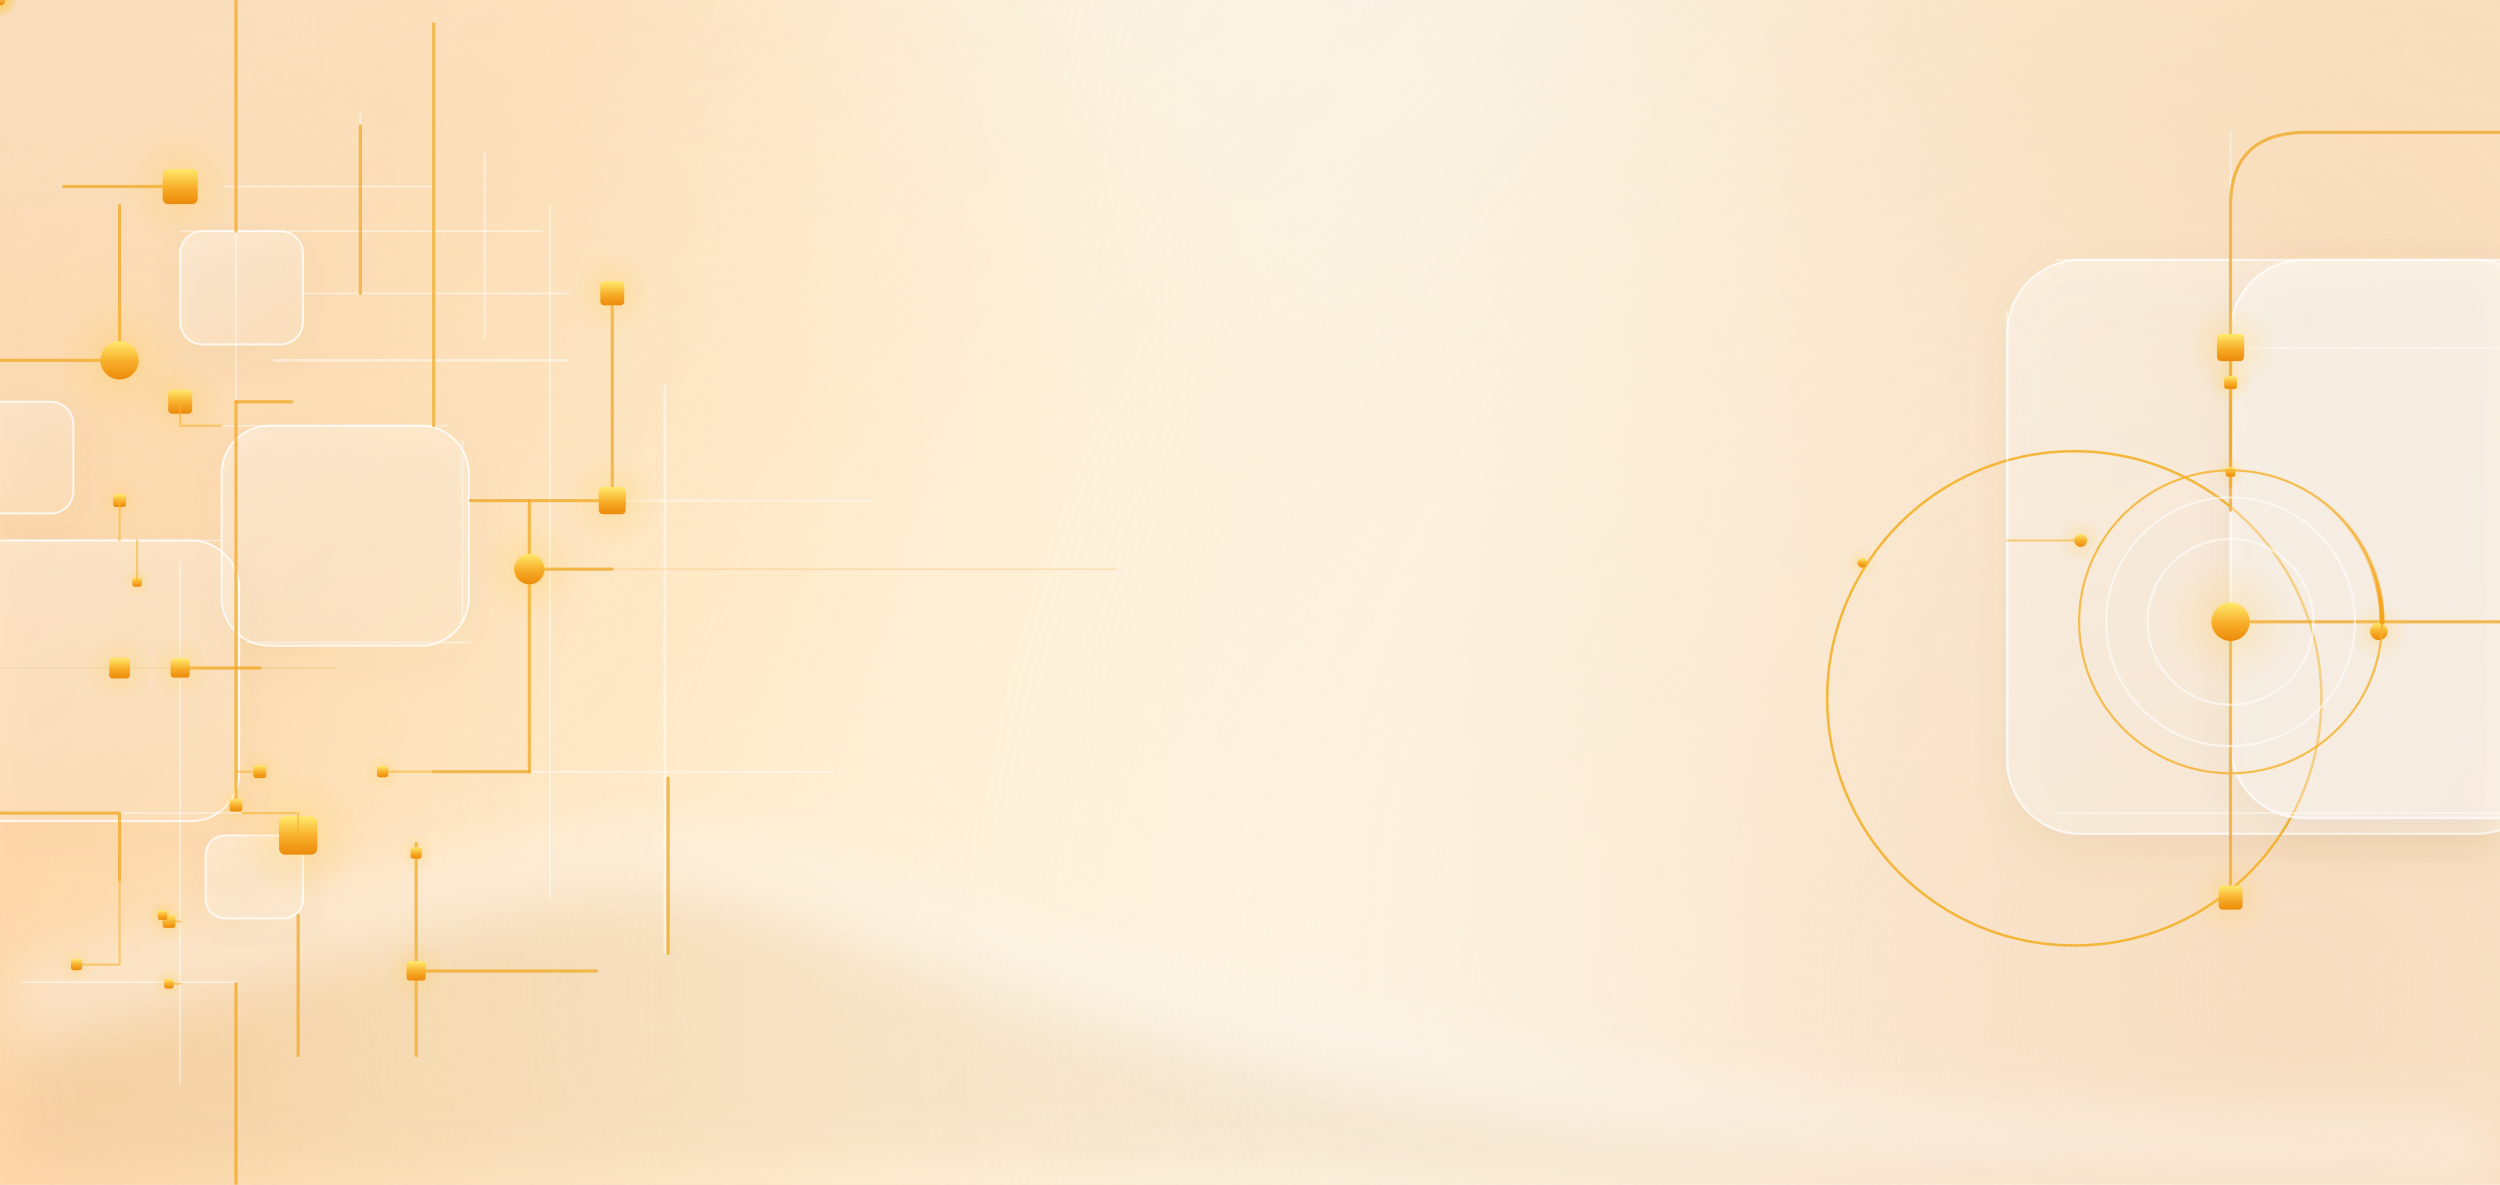
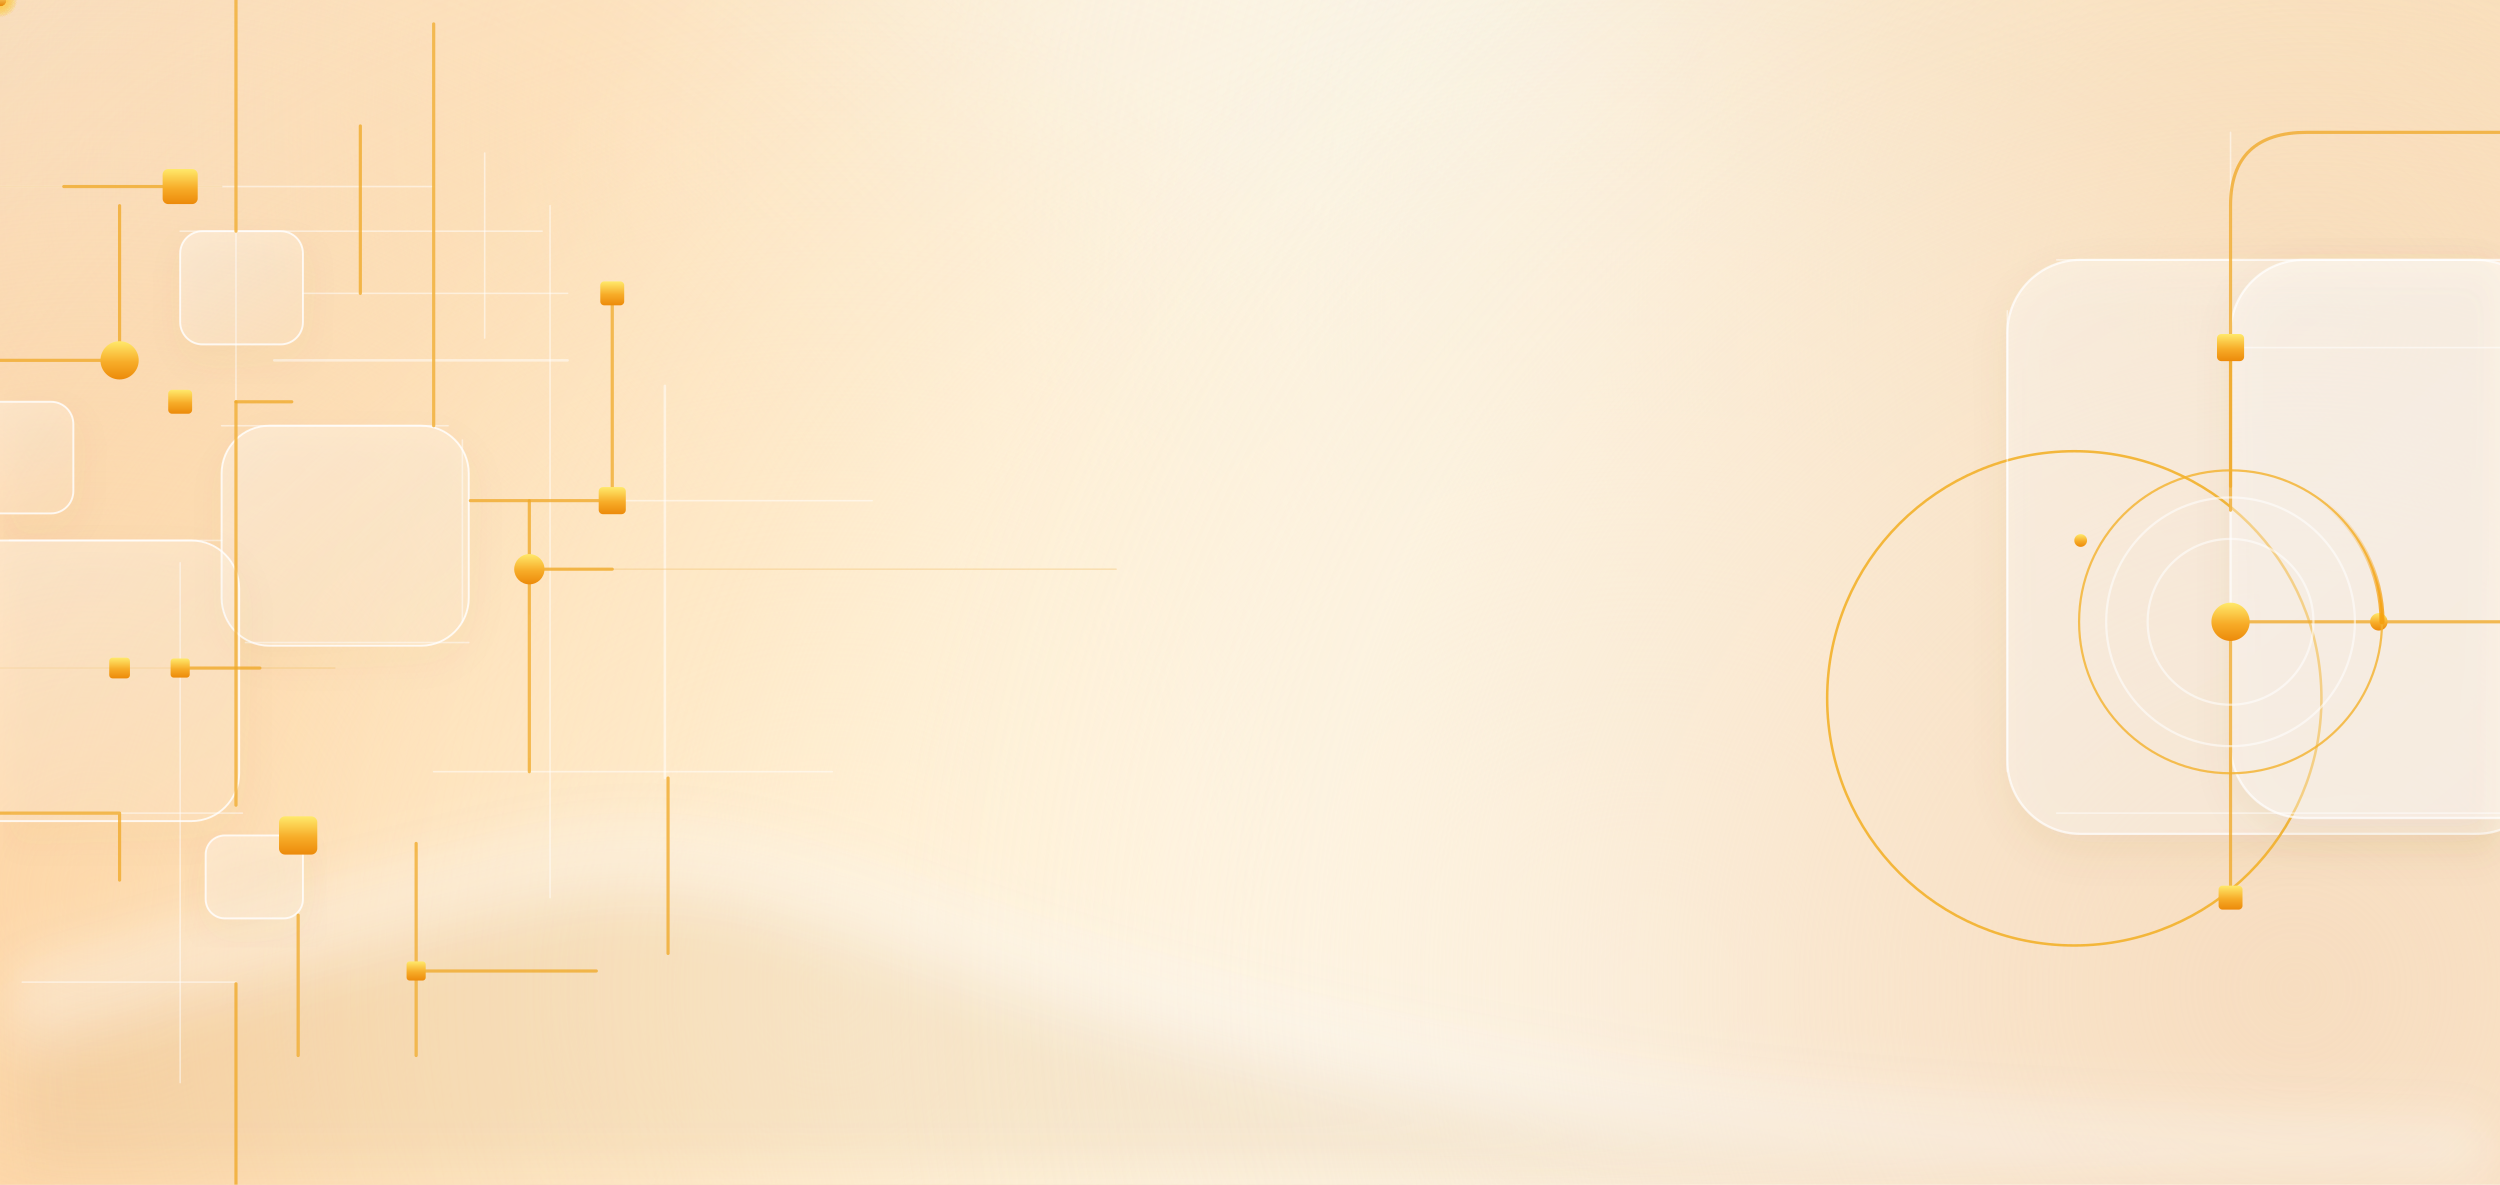
<svg xmlns="http://www.w3.org/2000/svg" viewBox="0 0 1568 743" width="1568" height="743" preserveAspectRatio="xMidYMid slice">
  <defs>
    <linearGradient id="base" gradientUnits="userSpaceOnUse" x1="0" y1="0" x2="1568" y2="743">
      <stop offset="0" stop-color="#FFCC92" />
      <stop offset="1" stop-color="#FFF5E1" />
    </linearGradient>
    <radialGradient id="bg0" gradientUnits="userSpaceOnUse" cx="140" cy="120" r="780.0">
      <stop offset="0.0" stop-color="#F2E9DE" stop-opacity="1.0" />
      <stop offset="0.35" stop-color="#F2E9DE" stop-opacity="0.661" />
      <stop offset="0.7" stop-color="#F2E9DE" stop-opacity="0.191" />
      <stop offset="1" stop-color="#F2E9DE" stop-opacity="0" />
    </radialGradient>
    <radialGradient id="bg1" gradientUnits="userSpaceOnUse" cx="520" cy="90" r="780.0">
      <stop offset="0.0" stop-color="#FFDAAC" stop-opacity="1.0" />
      <stop offset="0.35" stop-color="#FFDAAC" stop-opacity="0.661" />
      <stop offset="0.7" stop-color="#FFDAAC" stop-opacity="0.191" />
      <stop offset="1" stop-color="#FFDAAC" stop-opacity="0" />
    </radialGradient>
    <radialGradient id="bg2" gradientUnits="userSpaceOnUse" cx="980" cy="60" r="884.0">
      <stop offset="0.0" stop-color="#F7FFFF" stop-opacity="1.0" />
      <stop offset="0.35" stop-color="#F7FFFF" stop-opacity="0.661" />
      <stop offset="0.7" stop-color="#F7FFFF" stop-opacity="0.191" />
      <stop offset="1" stop-color="#F7FFFF" stop-opacity="0" />
    </radialGradient>
    <radialGradient id="bg3" gradientUnits="userSpaceOnUse" cx="1450" cy="200" r="884.0">
      <stop offset="0.0" stop-color="#F8D7AC" stop-opacity="1.0" />
      <stop offset="0.35" stop-color="#F8D7AC" stop-opacity="0.661" />
      <stop offset="0.7" stop-color="#F8D7AC" stop-opacity="0.191" />
      <stop offset="1" stop-color="#F8D7AC" stop-opacity="0" />
    </radialGradient>
    <radialGradient id="bg4" gradientUnits="userSpaceOnUse" cx="60" cy="560" r="832.0">
      <stop offset="0.0" stop-color="#FCCF9C" stop-opacity="1.0" />
      <stop offset="0.35" stop-color="#FCCF9C" stop-opacity="0.661" />
      <stop offset="0.7" stop-color="#FCCF9C" stop-opacity="0.191" />
      <stop offset="1" stop-color="#FCCF9C" stop-opacity="0" />
    </radialGradient>
    <radialGradient id="bg5" gradientUnits="userSpaceOnUse" cx="520" cy="620" r="858.0">
      <stop offset="0.0" stop-color="#FFE8C3" stop-opacity="1.0" />
      <stop offset="0.35" stop-color="#FFE8C3" stop-opacity="0.661" />
      <stop offset="0.7" stop-color="#FFE8C3" stop-opacity="0.191" />
      <stop offset="1" stop-color="#FFE8C3" stop-opacity="0" />
    </radialGradient>
    <radialGradient id="bg6" gradientUnits="userSpaceOnUse" cx="1030" cy="620" r="884.0">
      <stop offset="0.0" stop-color="#FFFDF2" stop-opacity="1.0" />
      <stop offset="0.35" stop-color="#FFFDF2" stop-opacity="0.661" />
      <stop offset="0.7" stop-color="#FFFDF2" stop-opacity="0.191" />
      <stop offset="1" stop-color="#FFFDF2" stop-opacity="0" />
    </radialGradient>
    <radialGradient id="bg7" gradientUnits="userSpaceOnUse" cx="1440" cy="620" r="884.0">
      <stop offset="0.0" stop-color="#F7DDC0" stop-opacity="1.0" />
      <stop offset="0.35" stop-color="#F7DDC0" stop-opacity="0.661" />
      <stop offset="0.7" stop-color="#F7DDC0" stop-opacity="0.191" />
      <stop offset="1" stop-color="#F7DDC0" stop-opacity="0" />
    </radialGradient>
    <linearGradient id="gold" x1="0" y1="0" x2="0" y2="1">
      <stop offset="0" stop-color="#FFE96B" />
      <stop offset="0.55" stop-color="#F7AC28" />
      <stop offset="1" stop-color="#EC8A0A" />
    </linearGradient>
    <radialGradient id="spark">
      <stop offset="0" stop-color="#FFC93F" stop-opacity=".45" />
      <stop offset="0.4" stop-color="#FFC93F" stop-opacity="0.14" />
      <stop offset="1" stop-color="#FFC93F" stop-opacity="0" />
    </radialGradient>
    <linearGradient id="glassFill" x1="0.1" y1="0" x2="0.9" y2="1">
      <stop offset="0" stop-color="#FFFFFF" stop-opacity=".34" />
      <stop offset="1" stop-color="#FFFFFF" stop-opacity=".10" />
    </linearGradient>
    <linearGradient id="cardFill" x1="0" y1="0" x2="0.6" y2="1">
      <stop offset="0" stop-color="#FFFFFF" stop-opacity="0.39" />
      <stop offset="1" stop-color="#FFFFFF" stop-opacity=".34" />
    </linearGradient>
    <filter id="softer" x="-40%" y="-40%" width="180%" height="180%">
      <feGaussianBlur stdDeviation="46" />
    </filter>
    <filter id="moundBlur" x="-40%" y="-40%" width="180%" height="180%">
      <feGaussianBlur stdDeviation="24" />
    </filter>
    <filter id="crest" x="-20%" y="-160%" width="140%" height="420%">
      <feGaussianBlur stdDeviation="20" />
    </filter>
    <filter id="panel" x="-25%" y="-25%" width="150%" height="160%">
      <feDropShadow dx="2" dy="10" stdDeviation="10" flood-color="rgba(150,105,54,.18)" />
    </filter>
    <filter id="panelCard" x="-25%" y="-25%" width="150%" height="160%">
      <feDropShadow dx="2" dy="10" stdDeviation="12" flood-color="rgba(150,105,54,.22)" />
    </filter>
    <linearGradient id="pulse" x1="0" y1="0" x2="0" y2="1">
      <stop offset="0" stop-color="#FFE07A" />
      <stop offset="1" stop-color="#E6870A" />
    </linearGradient>
    <linearGradient id="sweepTail" gradientUnits="userSpaceOnUse" x1="1454.8" y1="313.1" x2="1494" y2="390">
      <stop offset="0" stop-color="#F59E0B" stop-opacity="0" />
      <stop offset="0.55" stop-color="#F59E0B" stop-opacity=".35" />
      <stop offset="1" stop-color="#F59E0B" stop-opacity=".9" />
    </linearGradient>
    <style>@media (prefers-reduced-motion: reduce){.motion{display:none}}</style>
  </defs>
  <rect width="1568" height="743" fill="url(#base)" />
  <rect width="1568" height="743" fill="url(#bg0)" />
  <rect width="1568" height="743" fill="url(#bg1)" />
  <rect width="1568" height="743" fill="url(#bg2)" />
  <rect width="1568" height="743" fill="url(#bg3)" />
  <rect width="1568" height="743" fill="url(#bg4)" />
  <rect width="1568" height="743" fill="url(#bg5)" />
  <rect width="1568" height="743" fill="url(#bg6)" />
  <rect width="1568" height="743" fill="url(#bg7)" />
  <path d="M -80 656 C 40 626 190 578 332 546 C 430 524 500 552 592 584 C 720 630 850 662 1000 688 C 1130 710 1290 720 1568 726 L 1568 743 L -80 743 Z" fill="#C79B66" fill-opacity=".14" filter="url(#moundBlur)" />
  <path d="M -80 656 C 40 626 190 578 332 546 C 430 524 500 552 592 584 C 720 630 850 662 1000 688 C 1130 710 1290 720 1568 726" fill="none" stroke="#FFFFFF" stroke-opacity=".42" stroke-width="44" stroke-linecap="round" filter="url(#crest)" />
  <rect x="1259" y="163" width="340" height="360" rx="46" fill="url(#cardFill)" stroke="#FFFFFF" stroke-opacity=".70" stroke-width="1.4" filter="url(#panelCard)" />
  <circle cx="1301" cy="438" r="155" fill="none" stroke="#F3B22C" stroke-opacity="0.9" stroke-width="1.6" />
  <rect x="1399" y="163" width="250" height="350" rx="46" fill="url(#cardFill)" stroke="#FFFFFF" stroke-opacity=".70" stroke-width="1.4" filter="url(#panelCard)" />
  <g stroke="#FFFFFF" stroke-opacity=".50" stroke-linecap="round">
    <line x1="113" y1="353" x2="113" y2="679" stroke-width="1" />
    <line x1="148" y1="0" x2="148" y2="505" stroke-width="1" />
    <line x1="187" y1="574" x2="187" y2="662" stroke-width="1" />
-     <line x1="226" y1="71" x2="226" y2="184" stroke-width="1" />
    <line x1="261" y1="535" x2="261" y2="662" stroke-width="1" />
    <line x1="272" y1="15" x2="272" y2="267" stroke-width="1.6" />
    <line x1="290" y1="276" x2="290" y2="390" stroke-width="1" />
    <line x1="304" y1="96" x2="304" y2="212" stroke-width="1" />
    <line x1="332" y1="386" x2="332" y2="475" stroke-width="1" />
    <line x1="345" y1="129" x2="345" y2="563" stroke-width="1" />
    <line x1="384" y1="184" x2="384" y2="314" stroke-width="1" />
-     <line x1="417" y1="242" x2="417" y2="598" stroke-width="1.6" />
+     <line x1="417" y1="242" x2="417" y2="488" stroke-width="1.6" />
    <line x1="1259" y1="195" x2="1259" y2="484" stroke-width="1" />
    <line x1="1399" y1="83" x2="1399" y2="300" stroke-width="1" />
    <line x1="0" y1="117" x2="272" y2="117" stroke-width="1" />
    <line x1="113" y1="145" x2="340" y2="145" stroke-width="1" />
    <line x1="1290" y1="163" x2="1399" y2="163" stroke-width="1" />
    <line x1="190" y1="184" x2="356" y2="184" stroke-width="1" />
    <line x1="1399" y1="218" x2="1568" y2="218" stroke-width="1" />
    <line x1="172" y1="226" x2="356" y2="226" stroke-width="1.6" />
    <line x1="139" y1="267" x2="281" y2="267" stroke-width="1" />
    <line x1="384" y1="314" x2="547" y2="314" stroke-width="1" />
    <line x1="6" y1="339" x2="139" y2="339" stroke-width="1" />
    <line x1="154" y1="403" x2="294" y2="403" stroke-width="1" />
    <line x1="272" y1="484" x2="522" y2="484" stroke-width="1" />
    <line x1="7" y1="510" x2="152" y2="510" stroke-width="1" />
    <line x1="1290" y1="510" x2="1568" y2="510" stroke-width="1" />
    <line x1="14" y1="616" x2="148" y2="616" stroke-width="1" />
  </g>
  <g stroke="#F3C377" stroke-opacity=".40" stroke-width="1" stroke-linecap="round">
    <line x1="0" y1="117" x2="139" y2="117" />
    <line x1="0" y1="419" x2="210" y2="419" />
    <line x1="332" y1="357" x2="700" y2="357" />
  </g>
  <rect x="113" y="145" width="77" height="71" rx="14" fill="url(#glassFill)" stroke="#FFFFFF" stroke-opacity=".80" stroke-width="1.2" filter="url(#panel)" />
  <rect x="139" y="267" width="155" height="138" rx="30" fill="url(#glassFill)" stroke="#FFFFFF" stroke-opacity=".80" stroke-width="1.2" filter="url(#panel)" />
  <rect x="-46" y="252" width="92" height="70" rx="14" fill="url(#glassFill)" stroke="#FFFFFF" stroke-opacity=".80" stroke-width="1.2" filter="url(#panel)" />
  <rect x="-70" y="339" width="220" height="176" rx="30" fill="url(#glassFill)" stroke="#FFFFFF" stroke-opacity=".80" stroke-width="1.2" filter="url(#panel)" />
  <rect x="129" y="524" width="61" height="52" rx="12" fill="url(#glassFill)" stroke="#FFFFFF" stroke-opacity=".80" stroke-width="1.2" filter="url(#panel)" />
  <g fill="none" stroke="#F0A929" stroke-opacity=".78" stroke-width="2" stroke-linecap="round" stroke-linejoin="round">
    <polyline points="148,0 148,83 148,145" />
    <polyline points="40,117 113,117" />
    <polyline points="0,226 75,226 75,172 75,129" />
    <polyline points="148,252 183,252" />
    <polyline points="148,252 148,505" />
    <polyline points="148,617 148,743" />
    <polyline points="113,419 148,419 163,419" />
    <polyline points="261,529 261,662" />
    <polyline points="187,574 187,662" />
    <polyline points="226,79 226,184" />
    <polyline points="272,15 272,267" />
    <polyline points="332,314 332,484" />
    <polyline points="295,314 384,314" />
    <polyline points="384,184 384,314" />
    <polyline points="332,357 384,357" />
-     <polyline points="272,484 332,484 332,484" />
    <polyline points="419,488 419,598" />
    <polyline points="261,609 374,609" />
    <polyline points="0,510 75,510 75,552" />
    <polyline points="1399,218 1399,305" />
    <polyline points="1399,390 1399,563" />
    <polyline points="1399,390 1568,390" />
    <path d="M 1399 320 L 1399 129 Q 1399 83 1447 83 L 1572 83" />
  </g>
  <g id="nodes">
-     <circle cx="113" cy="117" r="37" fill="url(#spark)" />
    <rect x="102" y="106" width="22" height="22" rx="3.5" fill="url(#gold)" />
-     <circle cx="75" cy="226" r="41" fill="url(#spark)" />
    <circle cx="75" cy="226" r="12.0" fill="url(#gold)" />
-     <circle cx="113" cy="252" r="26" fill="url(#spark)" />
    <rect x="105.5" y="244.5" width="15" height="15" rx="2.4" fill="url(#gold)" />
-     <circle cx="384" cy="184" r="26" fill="url(#spark)" />
    <rect x="376.5" y="176.5" width="15" height="15" rx="2.4" fill="url(#gold)" />
-     <circle cx="384" cy="314" r="29" fill="url(#spark)" />
    <rect x="375.5" y="305.5" width="17" height="17" rx="2.7" fill="url(#gold)" />
-     <circle cx="332" cy="357" r="32" fill="url(#spark)" />
    <circle cx="332" cy="357" r="9.5" fill="url(#gold)" />
-     <circle cx="75" cy="419" r="22" fill="url(#spark)" />
    <rect x="68.5" y="412.5" width="13" height="13" rx="2.1" fill="url(#gold)" />
-     <circle cx="113" cy="419" r="20" fill="url(#spark)" />
    <rect x="107" y="413" width="12" height="12" rx="1.9" fill="url(#gold)" />
-     <circle cx="240" cy="484" r="12" fill="url(#spark)" />
-     <rect x="236.5" y="480.5" width="7" height="7" rx="1.5" fill="url(#gold)" />
-     <circle cx="163" cy="484" r="14" fill="url(#spark)" />
-     <rect x="159" y="480" width="8" height="8" rx="1.5" fill="url(#gold)" />
-     <circle cx="187" cy="524" r="41" fill="url(#spark)" />
    <rect x="175" y="512" width="24" height="24" rx="3.8" fill="url(#gold)" />
-     <circle cx="261" cy="535" r="12" fill="url(#spark)" />
-     <rect x="257.5" y="531.5" width="7" height="7" rx="1.5" fill="url(#gold)" />
-     <circle cx="148" cy="505" r="14" fill="url(#spark)" />
-     <rect x="144" y="501" width="8" height="8" rx="1.5" fill="url(#gold)" />
-     <circle cx="106" cy="578" r="14" fill="url(#spark)" />
-     <rect x="102" y="574" width="8" height="8" rx="1.5" fill="url(#gold)" />
-     <circle cx="102" cy="574" r="10" fill="url(#spark)" />
-     <rect x="99" y="571" width="6" height="6" rx="1.5" fill="url(#gold)" />
-     <circle cx="48" cy="605" r="12" fill="url(#spark)" />
-     <rect x="44.5" y="601.5" width="7" height="7" rx="1.5" fill="url(#gold)" />
-     <circle cx="106" cy="617" r="10" fill="url(#spark)" />
-     <rect x="103" y="614" width="6" height="6" rx="1.5" fill="url(#gold)" />
-     <circle cx="261" cy="609" r="20" fill="url(#spark)" />
-     <rect x="255" y="603" width="12" height="12" rx="1.9" fill="url(#gold)" />
-     <circle cx="75" cy="314" r="14" fill="url(#spark)" />
-     <rect x="71" y="310" width="8" height="8" rx="1.5" fill="url(#gold)" />
-     <circle cx="86" cy="365" r="10" fill="url(#spark)" />
-     <rect x="83" y="362" width="6" height="6" rx="1.5" fill="url(#gold)" />
-     <circle cx="1399" cy="218" r="29" fill="url(#spark)" />
+     <rect x="255" y="603" width="12" height="12" rx="1.9" fill="url(#gold)">
+       <animate attributeName="opacity" values=".62;1;.62" dur="3.8s" begin="3.3s" repeatCount="indefinite" />
+     </rect>
    <rect x="1390.5" y="209.5" width="17" height="17" rx="2.7" fill="url(#gold)" />
-     <circle cx="1399" cy="240" r="14" fill="url(#spark)" />
-     <rect x="1395" y="236" width="8" height="8" rx="1.5" fill="url(#gold)" />
-     <circle cx="1399" cy="296" r="10" fill="url(#spark)" />
-     <rect x="1396" y="293" width="6" height="6" rx="1.5" fill="url(#gold)" />
-     <circle cx="1399" cy="563" r="26" fill="url(#spark)" />
-     <rect x="1391.5" y="555.5" width="15" height="15" rx="2.4" fill="url(#gold)" />
-     <circle cx="1399" cy="390" r="41" fill="url(#spark)" />
+     <rect x="1391.5" y="555.5" width="15" height="15" rx="2.4" fill="url(#gold)">
+       <animate attributeName="opacity" values=".62;1;.62" dur="5.8s" begin="6.1s" repeatCount="indefinite" />
+     </rect>
    <circle cx="1399" cy="390" r="12.0" fill="url(#gold)" />
-     <circle cx="1492" cy="396" r="19" fill="url(#spark)" />
-     <circle cx="1492" cy="396" r="5.5" fill="url(#gold)" />
-     <circle cx="1168" cy="353" r="10" fill="url(#spark)" />
-     <circle cx="1168" cy="353" r="3.0" fill="url(#gold)" />
-     <circle cx="1305" cy="339" r="14" fill="url(#spark)" />
-     <circle cx="1305" cy="339" r="4.0" fill="url(#gold)" />
+     <circle cx="1492" cy="390" r="5.5" fill="url(#gold)">
+       <animate attributeName="opacity" values=".62;1;.62" dur="5.6s" begin="4.38s" repeatCount="indefinite" />
+     </circle>
+  fill="url(#spark)"/&gt;
+  fill="url(#gold)"/&gt;
+ 
+ <circle cx="1305" cy="339" r="4.0" fill="url(#gold)" />
  </g>
  <g fill="none">
    <circle cx="1399" cy="390" r="95" stroke="#F3B22C" stroke-opacity="0.8" stroke-width="1.4" />
    <circle cx="1399" cy="390" r="78" stroke="#FFFFFF" stroke-opacity=".55" stroke-width="1.4" />
    <circle cx="1399" cy="390" r="52" stroke="#FFFFFF" stroke-opacity=".55" stroke-width="1.4" />
  </g>
-   <g fill="none" stroke="#F3B22C" stroke-opacity=".55" stroke-width="1.4" stroke-linecap="round" stroke-linejoin="round">
-     <polyline points="113,252 113,267 139,267" />
-     <polyline points="240,484 272,484" />
-     <polyline points="163,484 148,484" />
-     <polyline points="187,524 187,510 152,510" />
-     <polyline points="106,578 113,578" />
-     <polyline points="48,605 75,605 75,552" />
-     <polyline points="106,617 113,617" />
-     <polyline points="75,314 75,339" />
-     <polyline points="86,365 86,339" />
-     <polyline points="1305,339 1259,339" />
-   </g>
  <g class="motion">
    <g>
      <animateTransform attributeName="transform" type="rotate" from="0 1399 390" to="360 1399 390" dur="9s" repeatCount="indefinite" />
      <path d="M1454.8,313.1 A95,95 0 0 1 1494,390" fill="none" stroke="url(#sweepTail)" stroke-width="3.2" stroke-linecap="round" />
    </g>
    <g>
      <animateMotion dur="5.0s" begin="0.0s" repeatCount="indefinite" path="M148,0 L148,83 L148,145" />
      <circle r="11" fill="url(#spark)" />
-       <circle r="3.2" fill="url(#pulse)" />
+       <circle r="3.8" fill="url(#pulse)" />
    </g>
    <g>
      <animateMotion dur="5.7s" begin="1.1s" repeatCount="indefinite" path="M0,226 L75,226 L75,172 L75,129" />
      <circle r="11" fill="url(#spark)" />
-       <circle r="3.2" fill="url(#pulse)" />
+       <circle r="3.8" fill="url(#pulse)" />
    </g>
    <g>
      <animateMotion dur="6.4s" begin="2.2s" repeatCount="indefinite" path="M148,252 L148,505" />
      <circle r="11" fill="url(#spark)" />
-       <circle r="3.2" fill="url(#pulse)" />
+       <circle r="3.8" fill="url(#pulse)" />
    </g>
    <g>
      <animateMotion dur="7.1s" begin="3.3s" repeatCount="indefinite" path="M272,15 L272,267" />
      <circle r="11" fill="url(#spark)" />
-       <circle r="3.2" fill="url(#pulse)" />
+       <circle r="3.8" fill="url(#pulse)" />
    </g>
    <g>
      <animateMotion dur="7.8s" begin="4.4s" repeatCount="indefinite" path="M332,314 L332,484" />
      <circle r="11" fill="url(#spark)" />
-       <circle r="3.2" fill="url(#pulse)" />
-     </g>
-     <circle cx="113" cy="117" r="16" fill="none" stroke="#F3B22C" stroke-opacity="0" stroke-width="1.4">
-       <animate attributeName="r" values="16;64" dur="4.2s" begin="0s" repeatCount="indefinite" />
-       <animate attributeName="stroke-opacity" values=".5;0" dur="4.2s" begin="0s" repeatCount="indefinite" />
-     </circle>
-     <circle cx="75" cy="226" r="16" fill="none" stroke="#F3B22C" stroke-opacity="0" stroke-width="1.4">
-       <animate attributeName="r" values="16;64" dur="4.2s" begin="2.1s" repeatCount="indefinite" />
-       <animate attributeName="stroke-opacity" values=".5;0" dur="4.2s" begin="2.1s" repeatCount="indefinite" />
-     </circle>
-     <circle cx="113" cy="252" r="16" fill="none" stroke="#F3B22C" stroke-opacity="0" stroke-width="1.4">
-       <animate attributeName="r" values="16;64" dur="4.2s" begin="0s" repeatCount="indefinite" />
-       <animate attributeName="stroke-opacity" values=".5;0" dur="4.2s" begin="0s" repeatCount="indefinite" />
-     </circle>
-     <circle cx="384" cy="184" r="16" fill="none" stroke="#F3B22C" stroke-opacity="0" stroke-width="1.4">
-       <animate attributeName="r" values="16;64" dur="4.2s" begin="2.1s" repeatCount="indefinite" />
-       <animate attributeName="stroke-opacity" values=".5;0" dur="4.2s" begin="2.1s" repeatCount="indefinite" />
-     </circle>
-   </g>
+       <circle r="3.8" fill="url(#pulse)" />
+     </g>
+     <g>
+       <animateMotion dur="3.9s" begin="0.5s" repeatCount="indefinite" path="M0,510 L75,510 L75,552" />
+       <circle r="11" fill="url(#spark)" />
+       <circle r="3.8" fill="url(#pulse)" />
+     </g>
+     <g>
+       <animateMotion dur="3.8s" begin="1.4s" repeatCount="indefinite" path="M261,609 L374,609" />
+       <circle r="11" fill="url(#spark)" />
+       <circle r="3.8" fill="url(#pulse)" />
+     </g>
+     <g>
+       <animateMotion dur="4.2s" begin="2.3s" repeatCount="indefinite" path="M148,617 L148,743" />
+       <circle r="11" fill="url(#spark)" />
+       <circle r="3.8" fill="url(#pulse)" />
+     </g>
+     <g>
+       <animateMotion dur="5.8s" begin="3.2s" repeatCount="indefinite" path="M1399,390 L1399,563" />
+       <circle r="11" fill="url(#spark)" />
+       <circle r="3.8" fill="url(#pulse)" />
+     </g>
+     <g>
+       <animateMotion dur="5.6s" begin="4.1s" repeatCount="indefinite" path="M1399,390 L1568,390" />
+       <circle r="11" fill="url(#spark)" />
+       <circle r="3.8" fill="url(#pulse)" />
+     </g>
+   </g>
+   <circle cx="1399" cy="390" r="16" fill="none" stroke="#F59E0B" stroke-opacity="0" stroke-width="1.4">
+     <animate attributeName="r" values="16;64" dur="4.2s" begin="0s" repeatCount="indefinite" />
+     <animate attributeName="stroke-opacity" values=".5;0" dur="4.2s" begin="0s" repeatCount="indefinite" />
+   </circle>
+   <circle cx="1399" cy="390" r="16" fill="none" stroke="#F59E0B" stroke-opacity="0" stroke-width="1.4">
+     <animate attributeName="r" values="16;64" dur="4.2s" begin="2.1s" repeatCount="indefinite" />
+     <animate attributeName="stroke-opacity" values=".5;0" dur="4.2s" begin="2.1s" repeatCount="indefinite" />
+   </circle>
+   <circle cx="187" cy="524" r="16" fill="none" stroke="#F59E0B" stroke-opacity="0" stroke-width="1.4">
+     <animate attributeName="r" values="16;64" dur="4.2s" begin="0s" repeatCount="indefinite" />
+     <animate attributeName="stroke-opacity" values=".5;0" dur="4.2s" begin="0s" repeatCount="indefinite" />
+   </circle>
+   <circle cx="187" cy="524" r="16" fill="none" stroke="#F59E0B" stroke-opacity="0" stroke-width="1.4">
+     <animate attributeName="r" values="16;64" dur="4.2s" begin="2.1s" repeatCount="indefinite" />
+     <animate attributeName="stroke-opacity" values=".5;0" dur="4.2s" begin="2.1s" repeatCount="indefinite" />
+   </circle>
+   <circle cx="75" cy="226" r="16" fill="none" stroke="#F59E0B" stroke-opacity="0" stroke-width="1.4">
+     <animate attributeName="r" values="16;64" dur="4.2s" begin="0s" repeatCount="indefinite" />
+     <animate attributeName="stroke-opacity" values=".5;0" dur="4.2s" begin="0s" repeatCount="indefinite" />
+   </circle>
+   <circle cx="75" cy="226" r="16" fill="none" stroke="#F59E0B" stroke-opacity="0" stroke-width="1.4">
+     <animate attributeName="r" values="16;64" dur="4.2s" begin="2.1s" repeatCount="indefinite" />
+     <animate attributeName="stroke-opacity" values=".5;0" dur="4.2s" begin="2.1s" repeatCount="indefinite" />
+   </circle>
+   <circle cx="113" cy="117" r="16" fill="none" stroke="#F59E0B" stroke-opacity="0" stroke-width="1.4">
+     <animate attributeName="r" values="16;64" dur="4.2s" begin="0s" repeatCount="indefinite" />
+     <animate attributeName="stroke-opacity" values=".5;0" dur="4.2s" begin="0s" repeatCount="indefinite" />
+   </circle>
+   <circle cx="113" cy="117" r="16" fill="none" stroke="#F59E0B" stroke-opacity="0" stroke-width="1.4">
+     <animate attributeName="r" values="16;64" dur="4.2s" begin="2.1s" repeatCount="indefinite" />
+     <animate attributeName="stroke-opacity" values=".5;0" dur="4.2s" begin="2.1s" repeatCount="indefinite" />
+   </circle>
</svg>
